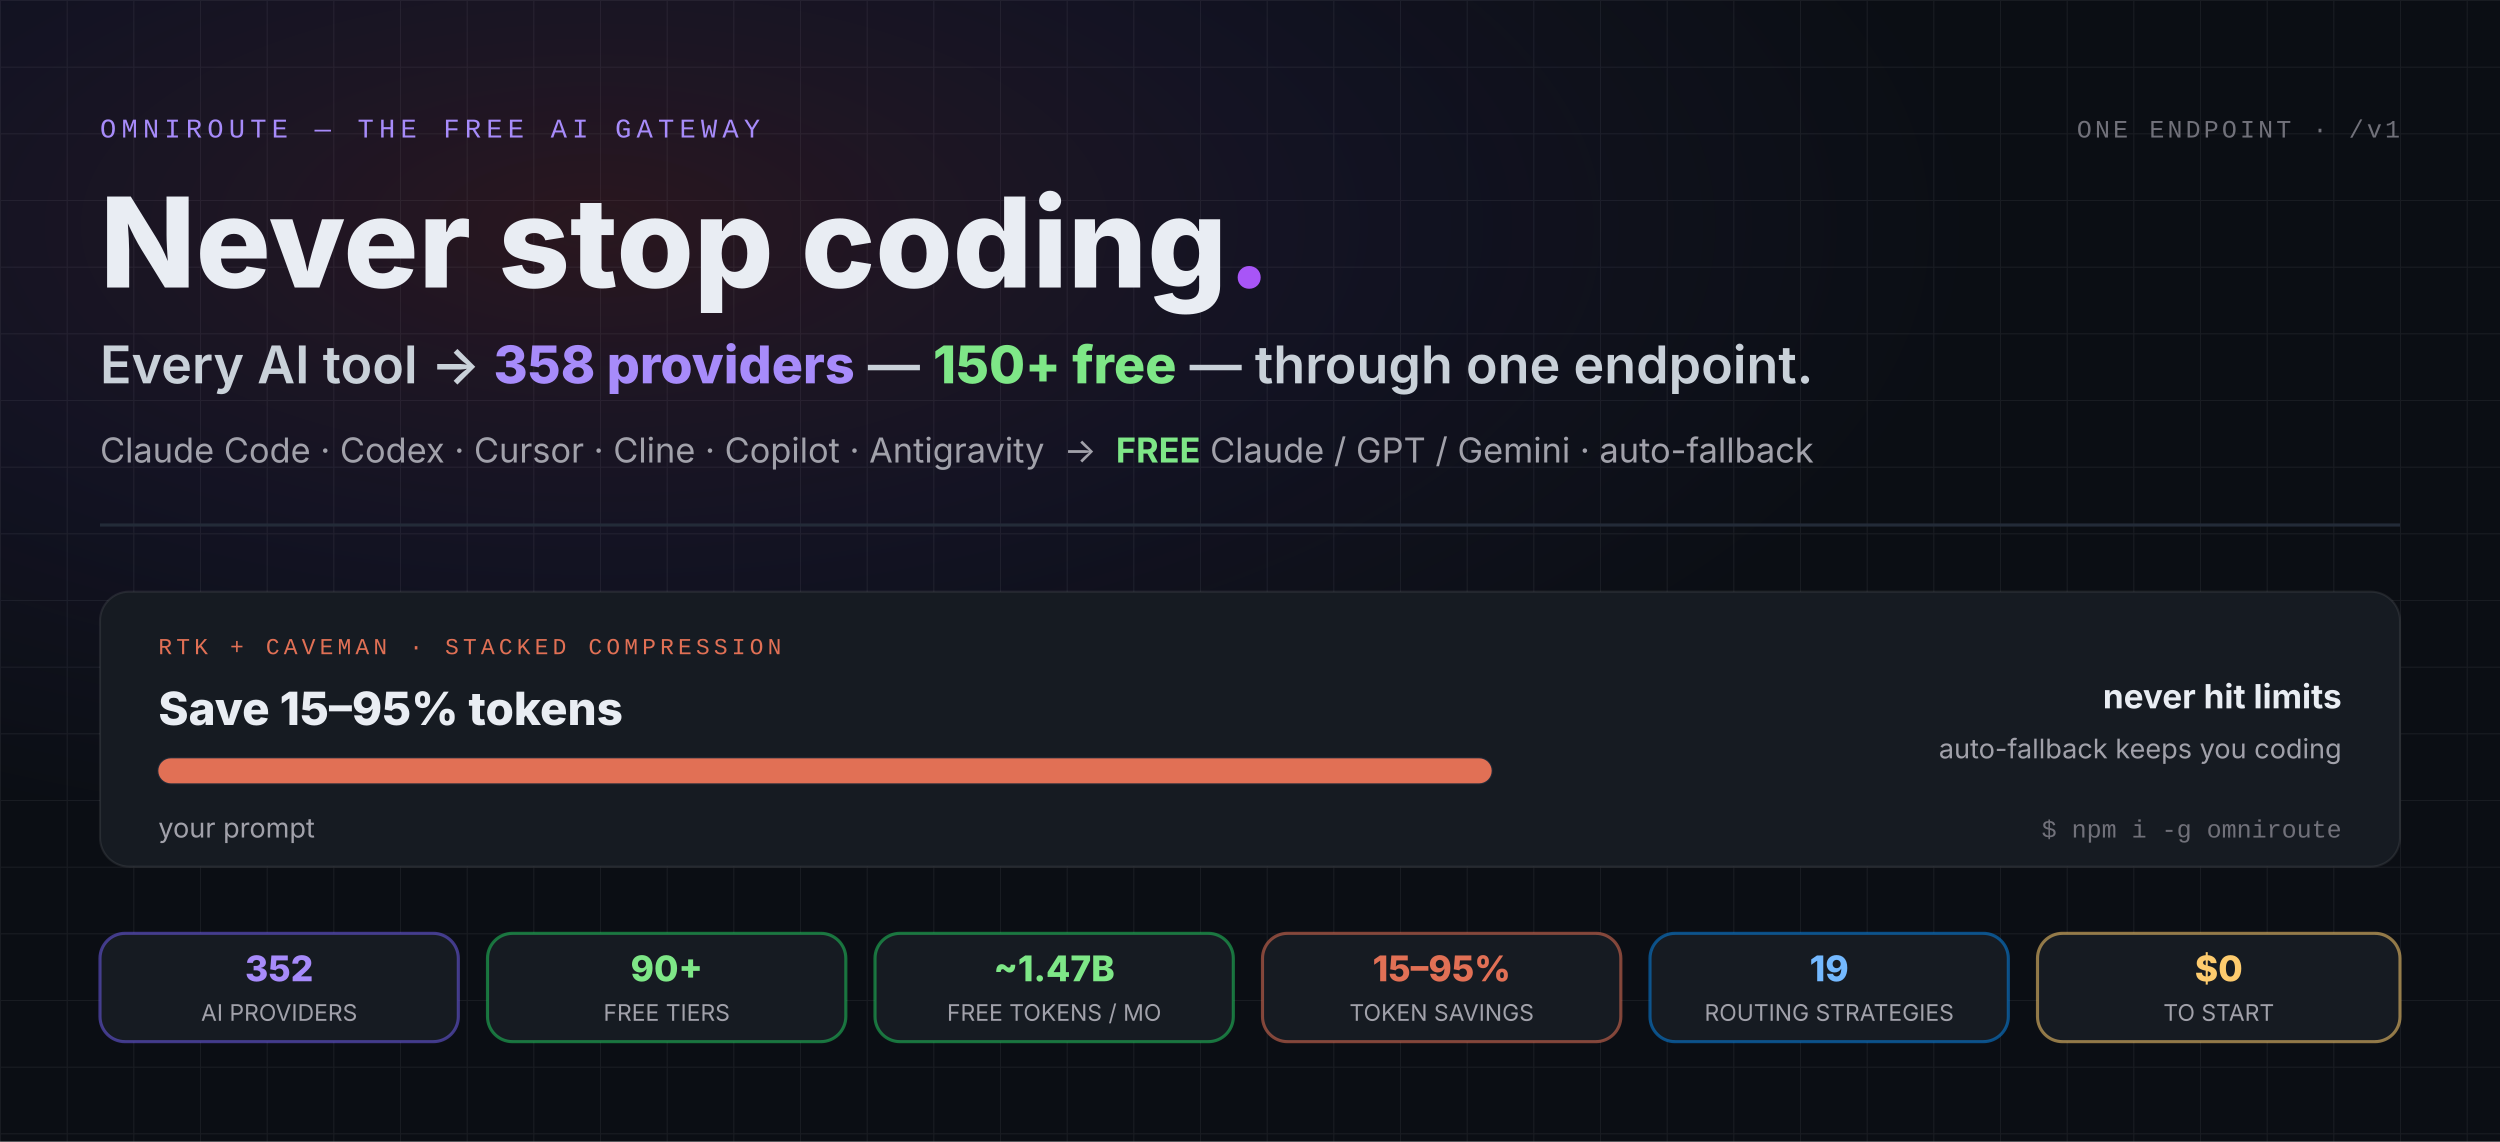
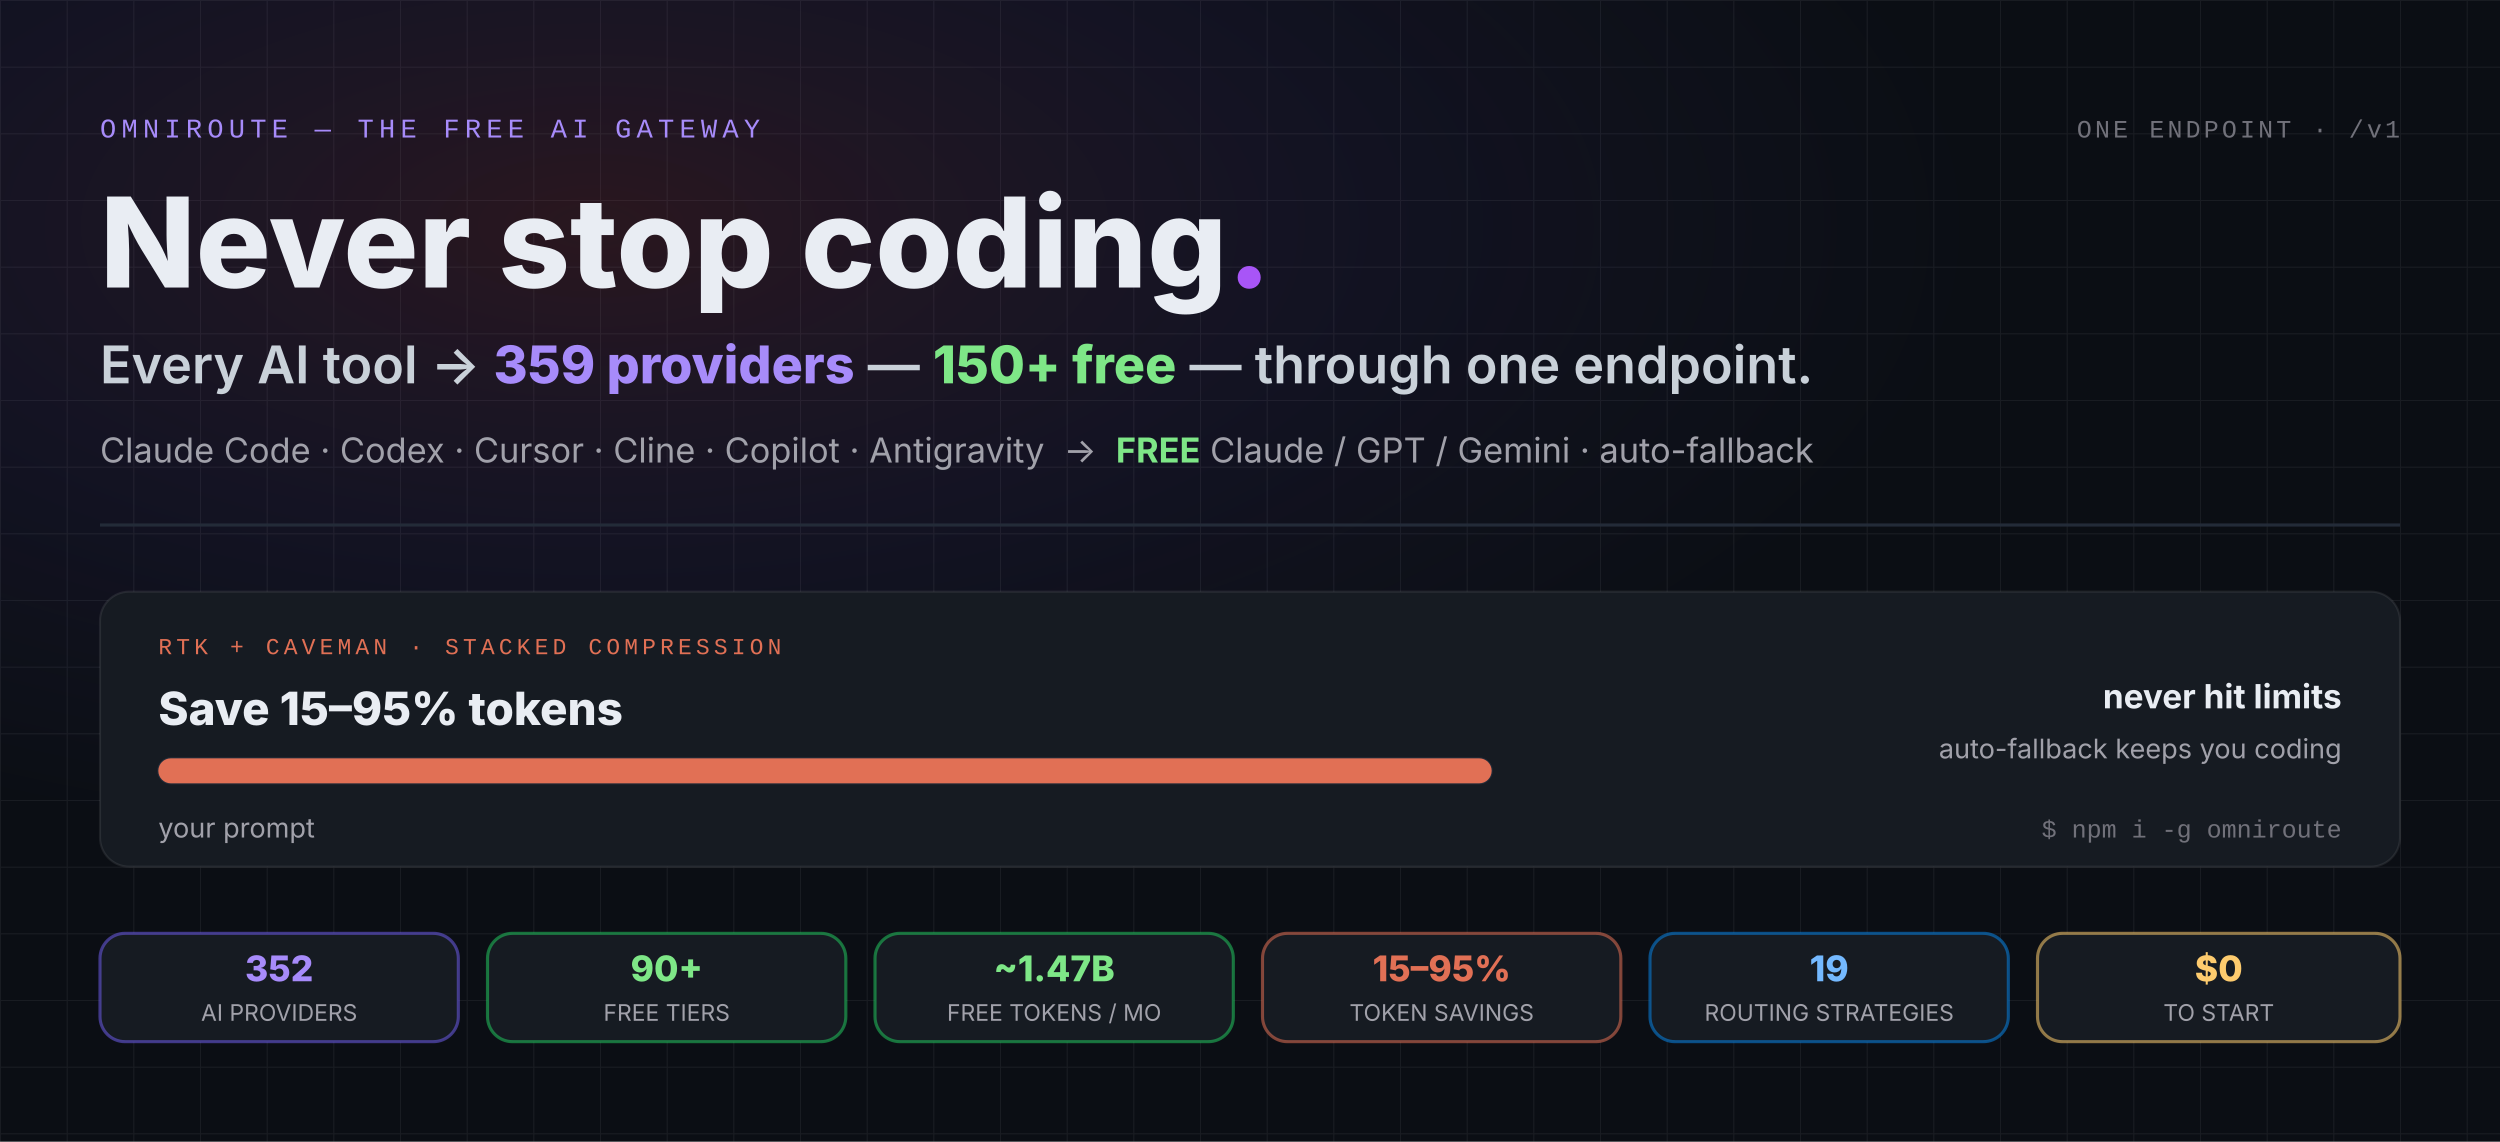
- <svg xmlns="http://www.w3.org/2000/svg" viewBox="0 0 1200 548" role="img" aria-label="OmniRoute hero: Never stop coding. Every AI tool to 358 providers — 150+ free — through one endpoint. Claude Code, Codex, Cursor, Cline, Copilot and Antigravity into free Claude, GPT and Gemini with auto-fallback. RTK + Caveman stacked compression saves 15 to 95 percent of tokens — about 89 percent average on tool-heavy sessions — so you never hit limits. Stats: 358 AI providers, 150+ free tiers, about 1.47B free tokens per month, 15 to 95 percent token savings, 20 routing strategies, zero dollars to start.">
+ <svg xmlns="http://www.w3.org/2000/svg" viewBox="0 0 1200 548" role="img" aria-label="OmniRoute hero: Never stop coding. Every AI tool to 359 providers — 150+ free — through one endpoint. Claude Code, Codex, Cursor, Cline, Copilot and Antigravity into free Claude, GPT and Gemini with auto-fallback. RTK + Caveman stacked compression saves 15 to 95 percent of tokens — about 89 percent average on tool-heavy sessions — so you never hit limits. Stats: 359 AI providers, 150+ free tiers, about 1.47B free tokens per month, 15 to 95 percent token savings, 20 routing strategies, zero dollars to start.">
  <defs>
    <pattern id="gridPaperH" width="32" height="32" patternUnits="userSpaceOnUse">
      <path d="M 32 0 L 0 0 0 32" fill="none" stroke="#ffffff" stroke-opacity="0.06" stroke-width="1" />
    </pattern>
    <radialGradient id="bgGlowH" cx="24%" cy="20%" r="55%">
      <stop offset="0%" stop-color="#e54d5e" stop-opacity="0.14" />
      <stop offset="55%" stop-color="#8b5cf6" stop-opacity="0.06" />
      <stop offset="100%" stop-color="#6366f1" stop-opacity="0" />
    </radialGradient>
    <linearGradient id="gradBrandH" x1="0" y1="0" x2="1" y2="1">
      <stop offset="0%" stop-color="#e54d5e" />
      <stop offset="100%" stop-color="#a855f7" />
    </linearGradient>
    <path id="dividerPathH" d="M 48,252 L 1152,252" />
  </defs>
  <rect width="1200" height="548" fill="#0b0e14" />
  <rect width="1200" height="548" fill="url(#gridPaperH)" />
  <rect width="1200" height="548" fill="url(#bgGlowH)" />
  <text x="48" y="66" font-family="Consolas, 'Courier New', monospace" font-size="13" letter-spacing="2.5" fill="#a78bfa">OMNIROUTE — THE FREE AI GATEWAY</text>
  <text x="1152" y="66" text-anchor="end" font-family="Consolas, 'Courier New', monospace" font-size="12" letter-spacing="1.5" fill="#71717a">ONE ENDPOINT · /v1</text>
  <text x="48" y="138" font-family="Inter, 'Segoe UI', Arial, Helvetica, system-ui, sans-serif" font-size="60" font-weight="800" fill="#e9edf3">Never stop coding<tspan fill="#a855f7">.</tspan>
  </text>
-   <text x="48" y="184" font-family="Inter, 'Segoe UI', Arial, Helvetica, system-ui, sans-serif" font-size="25" font-weight="600" fill="#c9d1d9">Every AI tool → <tspan fill="#a78bfa" font-weight="800">358 providers</tspan> — <tspan fill="#7ee787" font-weight="800">150+ free</tspan> — through one endpoint.</text>
+   <text x="48" y="184" font-family="Inter, 'Segoe UI', Arial, Helvetica, system-ui, sans-serif" font-size="25" font-weight="600" fill="#c9d1d9">Every AI tool → <tspan fill="#a78bfa" font-weight="800">359 providers</tspan> — <tspan fill="#7ee787" font-weight="800">150+ free</tspan> — through one endpoint.</text>
  <text x="48" y="222" font-family="Inter, 'Segoe UI', Arial, Helvetica, system-ui, sans-serif" font-size="16.5" fill="#a1a1aa">Claude Code · Codex · Cursor · Cline · Copilot · Antigravity  →  <tspan fill="#7ee787" font-weight="700">FREE</tspan> Claude / GPT / Gemini · auto-fallback</text>
  <line x1="48" y1="252" x2="1152" y2="252" stroke="#232b38" stroke-width="1.5" />
  <circle r="4" fill="url(#gradBrandH)" opacity="0">
    <animateMotion dur="6s" repeatCount="indefinite" keyPoints="0;1" keyTimes="0;1" calcMode="linear">
      <mpath href="#dividerPathH" />
    </animateMotion>
    <animate attributeName="opacity" values="0;0.9;0.9;0" keyTimes="0;0.08;0.6;0.75" dur="6s" repeatCount="indefinite" />
  </circle>
  <g>
    <rect x="48" y="284" width="1104" height="132" rx="14" fill="#161b22" stroke="#ffffff" stroke-opacity="0.08" stroke-width="1" />
    <text x="76" y="314" font-family="Consolas, 'Courier New', monospace" font-size="11" letter-spacing="2" fill="#e17055">RTK + CAVEMAN · STACKED COMPRESSION</text>
    <text x="76" y="348" font-family="Inter, 'Segoe UI', Arial, Helvetica, system-ui, sans-serif" font-size="22" font-weight="800" fill="#e9edf3">Save 15–95% tokens</text>
    <rect x="76" y="364" width="640" height="12" rx="6" fill="#0b0e14" stroke="#232b38" stroke-width="1" />
    <rect x="76" y="364" width="640" height="12" rx="6" fill="#e17055">
      <animate attributeName="width" values="640;640;70;70;640" keyTimes="0;0.12;0.5;0.88;1" dur="8s" repeatCount="indefinite" calcMode="spline" keySplines="0.4 0 0.2 1;0.4 0 0.2 1;0.4 0 0.2 1;0.4 0 0.2 1" />
    </rect>
    <text x="76" y="402" font-family="Inter, 'Segoe UI', Arial, Helvetica, system-ui, sans-serif" font-size="13" fill="#a1a1aa">your prompt
      <animate attributeName="opacity" values="1;1;0;0;1" keyTimes="0;0.12;0.35;0.88;1" dur="8s" repeatCount="indefinite" calcMode="discrete" />
    </text>
    <text x="76" y="402" font-family="Inter, 'Segoe UI', Arial, Helvetica, system-ui, sans-serif" font-size="13" font-weight="700" fill="#e17055" opacity="0">−89% avg on tool-heavy sessions
      <animate attributeName="opacity" values="0;0;1;1;0" keyTimes="0;0.35;0.36;0.88;1" dur="8s" repeatCount="indefinite" calcMode="discrete" />
    </text>
    <text x="1124" y="340" text-anchor="end" font-family="Inter, 'Segoe UI', Arial, Helvetica, system-ui, sans-serif" font-size="16" font-weight="700" fill="#e9edf3">never hit limits</text>
    <text x="1124" y="364" text-anchor="end" font-family="Inter, 'Segoe UI', Arial, Helvetica, system-ui, sans-serif" font-size="13" fill="#a1a1aa">auto-fallback keeps you coding</text>
    <text x="1124" y="402" text-anchor="end" font-family="Consolas, 'Courier New', monospace" font-size="12" fill="#71717a">$ npm i -g omniroute</text>
  </g>
  <g font-family="Inter, 'Segoe UI', Arial, Helvetica, system-ui, sans-serif" text-anchor="middle">
    <rect x="48" y="448" width="172" height="52" rx="12" fill="#161b22" stroke="#6c5ce7" stroke-opacity="0.55" stroke-width="1.5" />
    <text x="134" y="471" font-size="17" font-weight="800" fill="#a78bfa">352</text>
    <text x="134" y="490" font-size="11" fill="#a1a1aa">AI PROVIDERS</text>
    <rect x="234" y="448" width="172" height="52" rx="12" fill="#161b22" stroke="#22c55e" stroke-opacity="0.55" stroke-width="1.5" />
    <text x="320" y="471" font-size="17" font-weight="800" fill="#7ee787">90+</text>
    <text x="320" y="490" font-size="11" fill="#a1a1aa">FREE TIERS</text>
    <rect x="420" y="448" width="172" height="52" rx="12" fill="#161b22" stroke="#22c55e" stroke-opacity="0.55" stroke-width="1.5" />
    <text x="506" y="471" font-size="17" font-weight="800" fill="#7ee787">~1.47B</text>
    <text x="506" y="490" font-size="11" fill="#a1a1aa">FREE TOKENS / MO</text>
    <rect x="606" y="448" width="172" height="52" rx="12" fill="#161b22" stroke="#e17055" stroke-opacity="0.55" stroke-width="1.5" />
    <text x="692" y="471" font-size="17" font-weight="800" fill="#e17055">15–95%</text>
    <text x="692" y="490" font-size="11" fill="#a1a1aa">TOKEN SAVINGS</text>
    <rect x="792" y="448" width="172" height="52" rx="12" fill="#161b22" stroke="#0984e3" stroke-opacity="0.55" stroke-width="1.5" />
    <text x="878" y="471" font-size="17" font-weight="800" fill="#74b9ff">19</text>
    <text x="878" y="490" font-size="11" fill="#a1a1aa">ROUTING STRATEGIES</text>
    <rect x="978" y="448" width="174" height="52" rx="12" fill="#161b22" stroke="#fdcb6e" stroke-opacity="0.55" stroke-width="1.5" />
    <text x="1065" y="471" font-size="17" font-weight="800" fill="#fdcb6e">$0</text>
    <text x="1065" y="490" font-size="11" fill="#a1a1aa">TO START</text>
  </g>
</svg>
